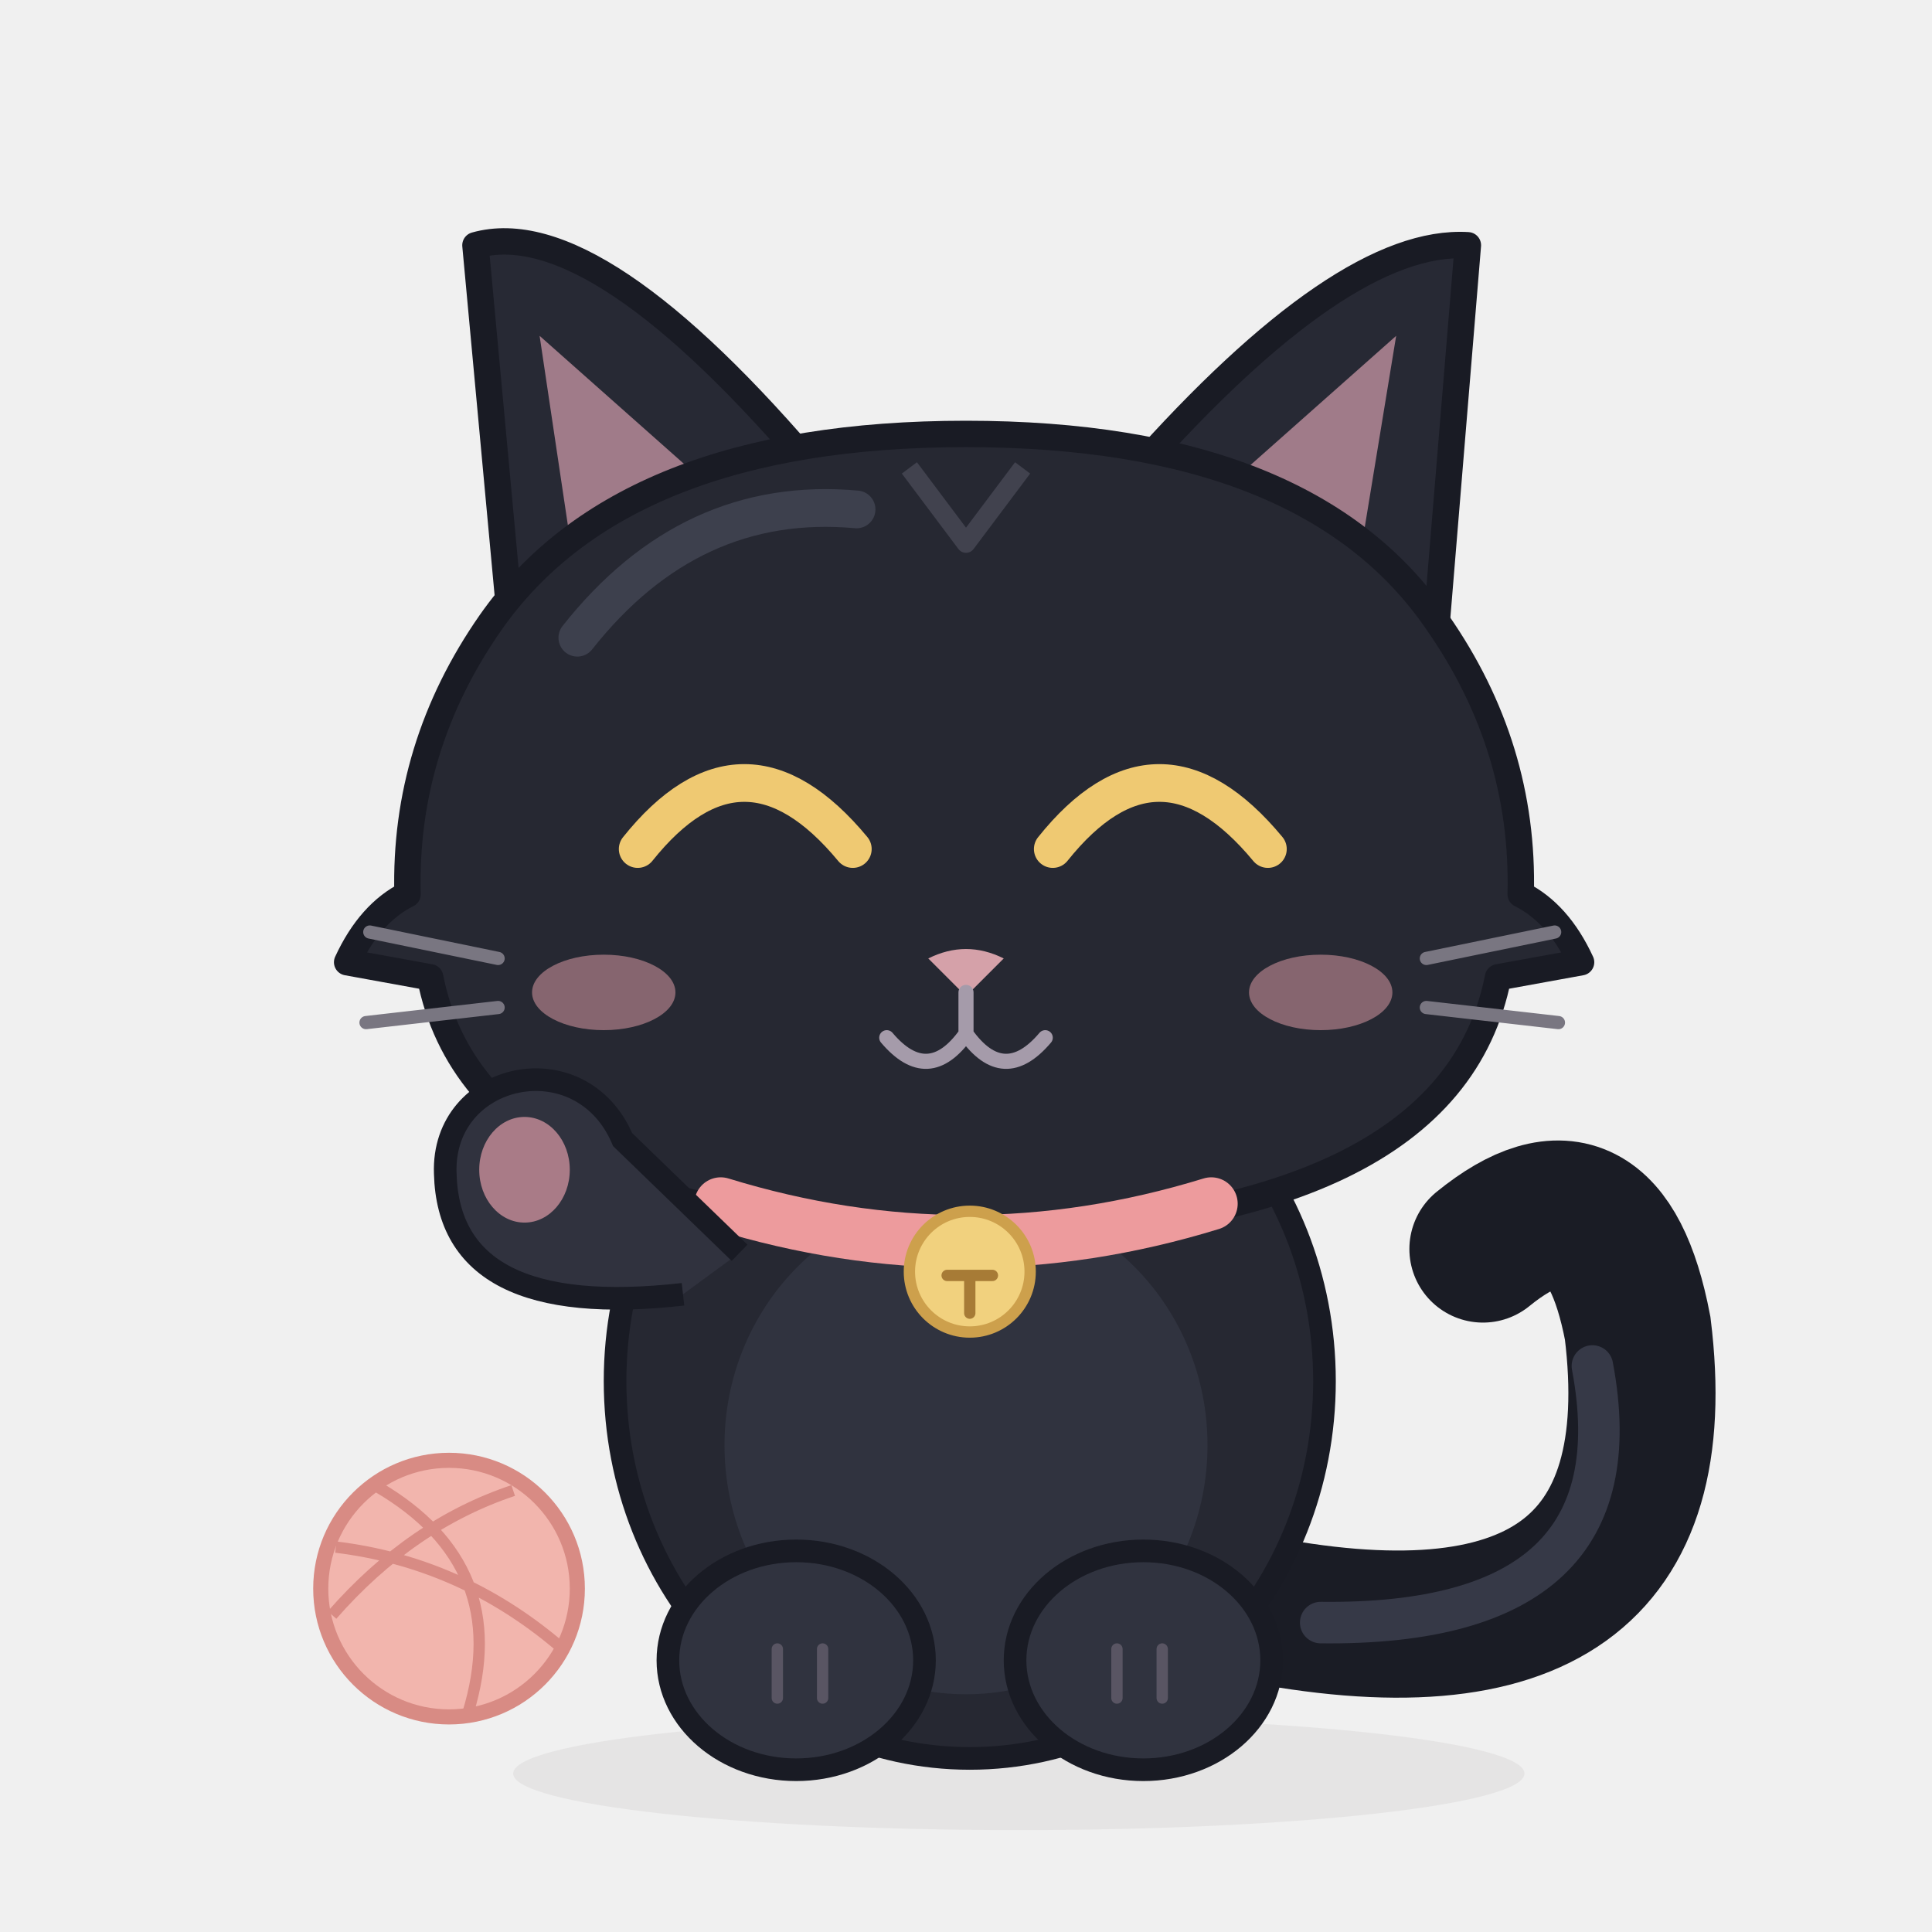
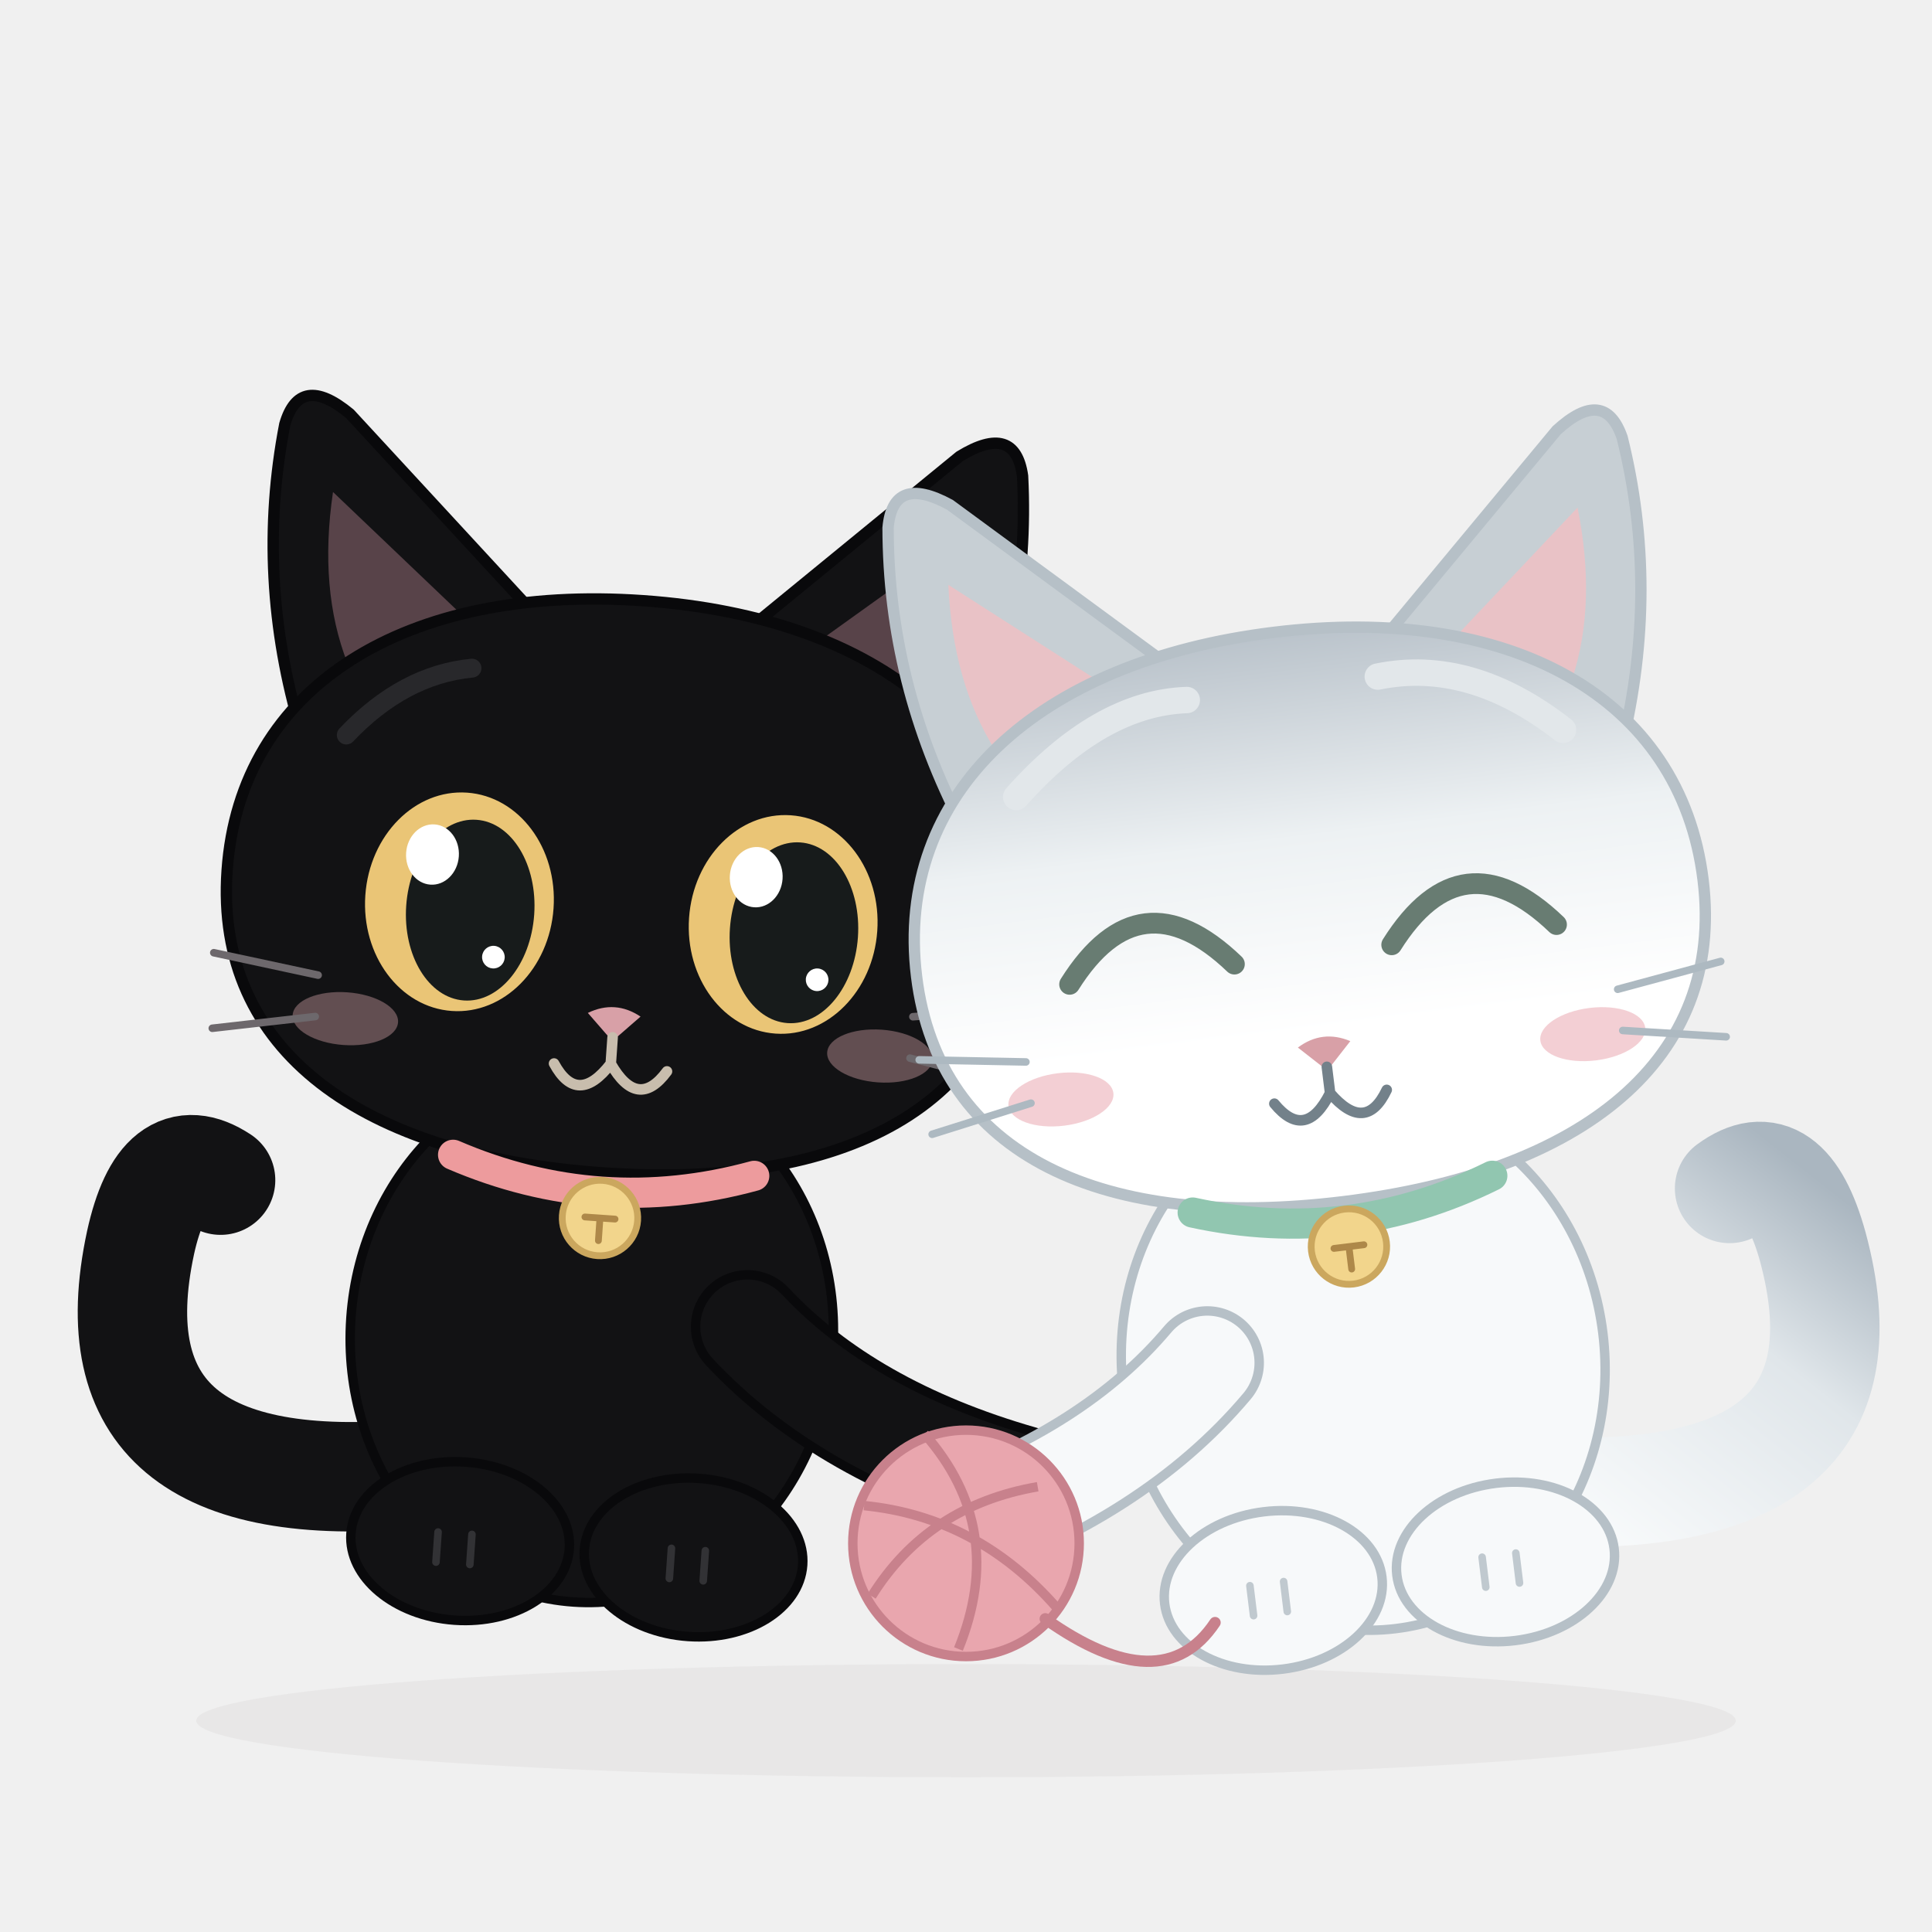
<svg xmlns="http://www.w3.org/2000/svg" width="512" height="512" viewBox="0 0 512 512">
-   <ellipse cx="270" cy="470" rx="134" ry="15" fill="#614e4712" />
-   <path d="M331 426q115 23 103-74-9-47-41-21" fill="none" stroke="#1a1c25" stroke-width="39" stroke-linecap="round" />
-   <path d="M350 430q85 1 72-68" fill="none" stroke="#363947" stroke-width="11" stroke-linecap="round" />
-   <ellipse cx="257" cy="366" rx="94" ry="100" fill="#262832" stroke="#191b24" stroke-width="6" />
-   <ellipse cx="256" cy="383" rx="64" ry="66" fill="#30333f" />
-   <ellipse cx="211" cy="440" rx="34" ry="29" fill="#30333f" stroke="#191b24" stroke-width="6" />
-   <ellipse cx="303" cy="440" rx="34" ry="29" fill="#30333f" stroke="#191b24" stroke-width="6" />
-   <path d="M206 437v13m12-13v13m78-13v13m12-13v13" stroke="#595563" stroke-width="3" stroke-linecap="round" />
-   <path d="M136 173 126 65q32-9 91 61M301 125q55-62 88-60l-9 109" fill="#272934" stroke="#191b24" stroke-width="7" stroke-linejoin="round" />
-   <path d="m143 89 10 67 43-20Z M370 89l-11 67-42-20Z" fill="#a07b89" />
-   <path d="M130 165q-23 33-22 72-10 5-16 18l22 4q13 66 142 68 128-2 141-68l22-4q-6-13-16-18 1-39-22-72-34-50-125-50t-126 50Z" fill="#262832" stroke="#191b24" stroke-width="7" stroke-linejoin="round" />
-   <path d="M153 169q30-38 74-34" fill="none" stroke="#3d404d" stroke-width="10" stroke-linecap="round" />
-   <path d="m241 124 15 20 15-20" fill="none" stroke="#41424e" stroke-width="5" stroke-linejoin="round" />
-   <path d="M169 225q28 -35 57 0M279 225q28 -35 57 0" fill="none" stroke="#efc972" stroke-width="10" stroke-linecap="round" />
-   <ellipse cx="160" cy="263" rx="19" ry="10" fill="#d698a1" opacity=".55" />
-   <ellipse cx="350" cy="263" rx="19" ry="10" fill="#d698a1" opacity=".55" />
-   <path d="M246 254q10-5 20 0l-10 10Z" fill="#d5a1a9" />
-   <path d="M256 263v11m0 0q-10 14-21 1m21-1q10 14 21 1" fill="none" stroke="#a59baa" stroke-width="4" stroke-linecap="round" />
-   <path d="m132 254-34-7m34 20-35 4m281-17 34-7m-34 20 35 4" stroke="#797681" stroke-width="3.5" stroke-linecap="round" />
-   <path d="M191 319q65 20 130 0" fill="none" stroke="#ed9b9d" stroke-width="14" stroke-linecap="round" />
-   <circle cx="257" cy="337" r="16" fill="#f1d17e" stroke="#cda04c" stroke-width="3" />
-   <path d="M251 338h12m-6 0v10" stroke="#a77b36" stroke-width="3" stroke-linecap="round" />
-   <path d="M181 343q-62 7-63-32c-1-27 36-35 47-9l31 30" fill="#30323e" stroke="#191b24" stroke-width="6" />
-   <ellipse cx="139" cy="310" rx="12" ry="14" fill="#a97b87" />
-   <circle cx="119" cy="421" r="34" fill="#f2b5ad" stroke="#d88b84" stroke-width="4" />
-   <path d="M89 410q33 4 59 26M100 394q36 21 24 60M88 428q21-24 48-33" fill="none" stroke="#d88b84" stroke-width="3" />
+   <defs>
+     <linearGradient id="silver-fur" x1="0" y1="0" x2="0" y2="1">
+       <stop stop-color="#bac3cb" />
+       <stop offset=".36" stop-color="#edf1f3" />
+       <stop offset=".7" stop-color="#ffffff" />
+     </linearGradient>
+     <linearGradient id="silver-tail" x1="0" y1="1" x2="1" y2="0">
+       <stop stop-color="#f8fafb" />
+       <stop offset=".6" stop-color="#e0e6ea" />
+       <stop offset="1" stop-color="#aab6c0" />
+     </linearGradient>
+   </defs>
+   <ellipse cx="256" cy="456" rx="204" ry="15" fill="#67574f0e" />
+   <g transform="translate(165 237) rotate(4)">
+     <g>
+       <path d="M-44 157q-87 14-77-56 4-27 20-18" fill="none" stroke="#121214" stroke-width="29" stroke-linecap="round" />
+       <ellipse cx="0" cy="117" rx="64" ry="71" fill="#121214" stroke="#09090b" stroke-width="2.5" />
+       <ellipse cx="-31" cy="174" rx="29" ry="21" fill="#121214" stroke="#09090b" stroke-width="2.5" />
+       <ellipse cx="31" cy="174" rx="29" ry="21" fill="#121214" stroke="#09090b" stroke-width="2.5" />
+       <path d="M-37 172v8m9-8v8m53-8v8m9-8v8" stroke="#323235" stroke-width="2" stroke-linecap="round" />
+       <path d="M-88-37q-15-40-10-81 3-14 17-4l52 49M29-73l52-49q14-10 17 4 5 41-10 81" fill="#121214" stroke="#09090b" stroke-width="3" stroke-linejoin="round" />
+       <path d="M-84-101q-2 26 7 45l28-16ZM84-101q2 26-7 45L49-72Z" fill="#584349" />
+       <path d="M0-78c-63 0-105 30-105 79 0 48 41 73 105 73S105 49 105 1C105-48 63-78 0-78Z" fill="#121214" stroke="#09090b" stroke-width="3" />
+       <path d="M-76-37q14-17 32-20" fill="none" stroke="#28282b" stroke-width="5" stroke-linecap="round" />
+       <ellipse cx="-43" cy="5" rx="25" ry="29" fill="#eac576" />
+       <ellipse cx="-40" cy="7" rx="17" ry="24" fill="#171b1b" />
+       <ellipse cx="-51" cy="-7" rx="7" ry="8" fill="#ffffff" />
+       <circle cx="-33" cy="19" r="3" fill="#ffffff" />
+       <ellipse cx="43" cy="5" rx="25" ry="29" fill="#eac576" />
+       <ellipse cx="46" cy="7" rx="17" ry="24" fill="#171b1b" />
+       <ellipse cx="35" cy="-7" rx="7" ry="8" fill="#ffffff" />
+       <circle cx="53" cy="19" r="3" fill="#ffffff" />
+       <ellipse cx="-71" cy="38" rx="14" ry="7" fill="#edb6bd" opacity=".36" />
+       <ellipse cx="71" cy="38" rx="14" ry="7" fill="#edb6bd" opacity=".36" />
+       <path d="M-7 32q7-4 14 0l-7 7Z" fill="#d8a0a7" />
+       <path d="M0 38v7m0 0q-8 12-15 1m15-1q8 12 15 1" fill="none" stroke="#c8bdad" stroke-width="2.8" stroke-linecap="round" />
+       <path d="m-79 27-28-4m28 15-27 5m185-16 28-4m-28 15 27 5" fill="none" stroke="#6d686c" stroke-width="2" stroke-linecap="round" />
+       <path d="M-40 72q40 14 80 0" fill="none" stroke="#ed9b9d" stroke-width="8" stroke-linecap="round" />
+       <circle cx="0" cy="86" r="10" fill="#f2d58c" stroke="#cba75e" stroke-width="1.8" />
+       <path d="M-4 86h8m-4 0v6" stroke="#ae8849" stroke-width="1.8" stroke-linecap="round" />
+       <path d="M41 112q28 26 75 36" fill="none" stroke="#09090b" stroke-width="30" stroke-linecap="round" />
+       <path d="M41 112q28 26 75 36" fill="none" stroke="#121214" stroke-width="25" stroke-linecap="round" />
+     </g>
+   </g>
+   <g transform="translate(347 245) rotate(-7)">
+     <g>
+       <path d="M45 157q87 14 77-56-4-27-20-18" fill="none" stroke="url(#silver-tail)" stroke-width="29" stroke-linecap="round" />
+       <ellipse cx="0" cy="117" rx="64" ry="71" fill="#f7f9fa" stroke="#b6c0c7" stroke-width="2.5" />
+       <ellipse cx="-31" cy="174" rx="29" ry="21" fill="#f7f9fa" stroke="#b6c0c7" stroke-width="2.5" />
+       <ellipse cx="31" cy="174" rx="29" ry="21" fill="#f7f9fa" stroke="#b6c0c7" stroke-width="2.5" />
+       <path d="M-37 172v8m9-8v8m53-8v8m9-8v8" stroke="#c0c9cf" stroke-width="2" stroke-linecap="round" />
+       <path d="M-88-37q-15-40-10-81 3-14 17-4l52 49M29-73l52-49q14-10 17 4 5 41-10 81" fill="#c7cfd4" stroke="#b6c0c7" stroke-width="3" stroke-linejoin="round" />
+       <path d="M-84-101q-2 26 7 45l28-16ZM84-101q2 26-7 45L49-72Z" fill="#e9c2c6" />
+       <path d="M0-78c-63 0-105 30-105 79 0 48 41 73 105 73S105 49 105 1C105-48 63-78 0-78Z" fill="url(#silver-fur)" stroke="#b6c0c7" stroke-width="3" />
+       <path d="M-73-43q25-22 48-20M26-63q25-2 47 20" fill="none" stroke="#e2e7ea" stroke-width="7" stroke-linecap="round" />
+       <path d="M-65 8q22 -27 44 0M21 8q22 -27 44 0" fill="none" stroke="#687c72" stroke-width="5.5" stroke-linecap="round" />
+       <ellipse cx="-71" cy="38" rx="14" ry="7" fill="#edb6bd" opacity=".65" />
+       <ellipse cx="71" cy="38" rx="14" ry="7" fill="#edb6bd" opacity=".65" />
+       <path d="M-7 32q7-4 14 0l-7 7Z" fill="#d8a0a7" />
+       <path d="M0 38v7m0 0q-8 12-15 1m15-1q8 12 15 1" fill="none" stroke="#73818a" stroke-width="2.8" stroke-linecap="round" />
+       <path d="m-79 27-28-4m28 15-27 5m185-16 28-4m-28 15 27 5" fill="none" stroke="#adb9c1" stroke-width="2" stroke-linecap="round" />
+       <path d="M-40 72q40 14 80 0" fill="none" stroke="#91c6b0" stroke-width="8" stroke-linecap="round" />
+       <circle cx="0" cy="86" r="10" fill="#f2d58c" stroke="#cba75e" stroke-width="1.8" />
+       <path d="M-4 86h8m-4 0v6" stroke="#ae8849" stroke-width="1.8" stroke-linecap="round" />
+       <path d="M-41 112q-28 26 -75 36" fill="none" stroke="#b6c0c7" stroke-width="30" stroke-linecap="round" />
+       <path d="M-41 112q-28 26 -75 36" fill="none" stroke="#f7f9fa" stroke-width="25" stroke-linecap="round" />
+     </g>
+   </g>
+   <circle cx="256" cy="409" r="30" fill="#e9a6ae" stroke="#c8818c" stroke-width="2.5" />
+   <path d="M229 399q30 3 51 27M245 380q22 25 9 57M231 423q15-24 44-29" fill="none" stroke="#c8818c" stroke-width="2.5" />
+   <path d="M277 429q31 22 45 1" fill="none" stroke="#c8818c" stroke-width="3" stroke-linecap="round" />
</svg>
